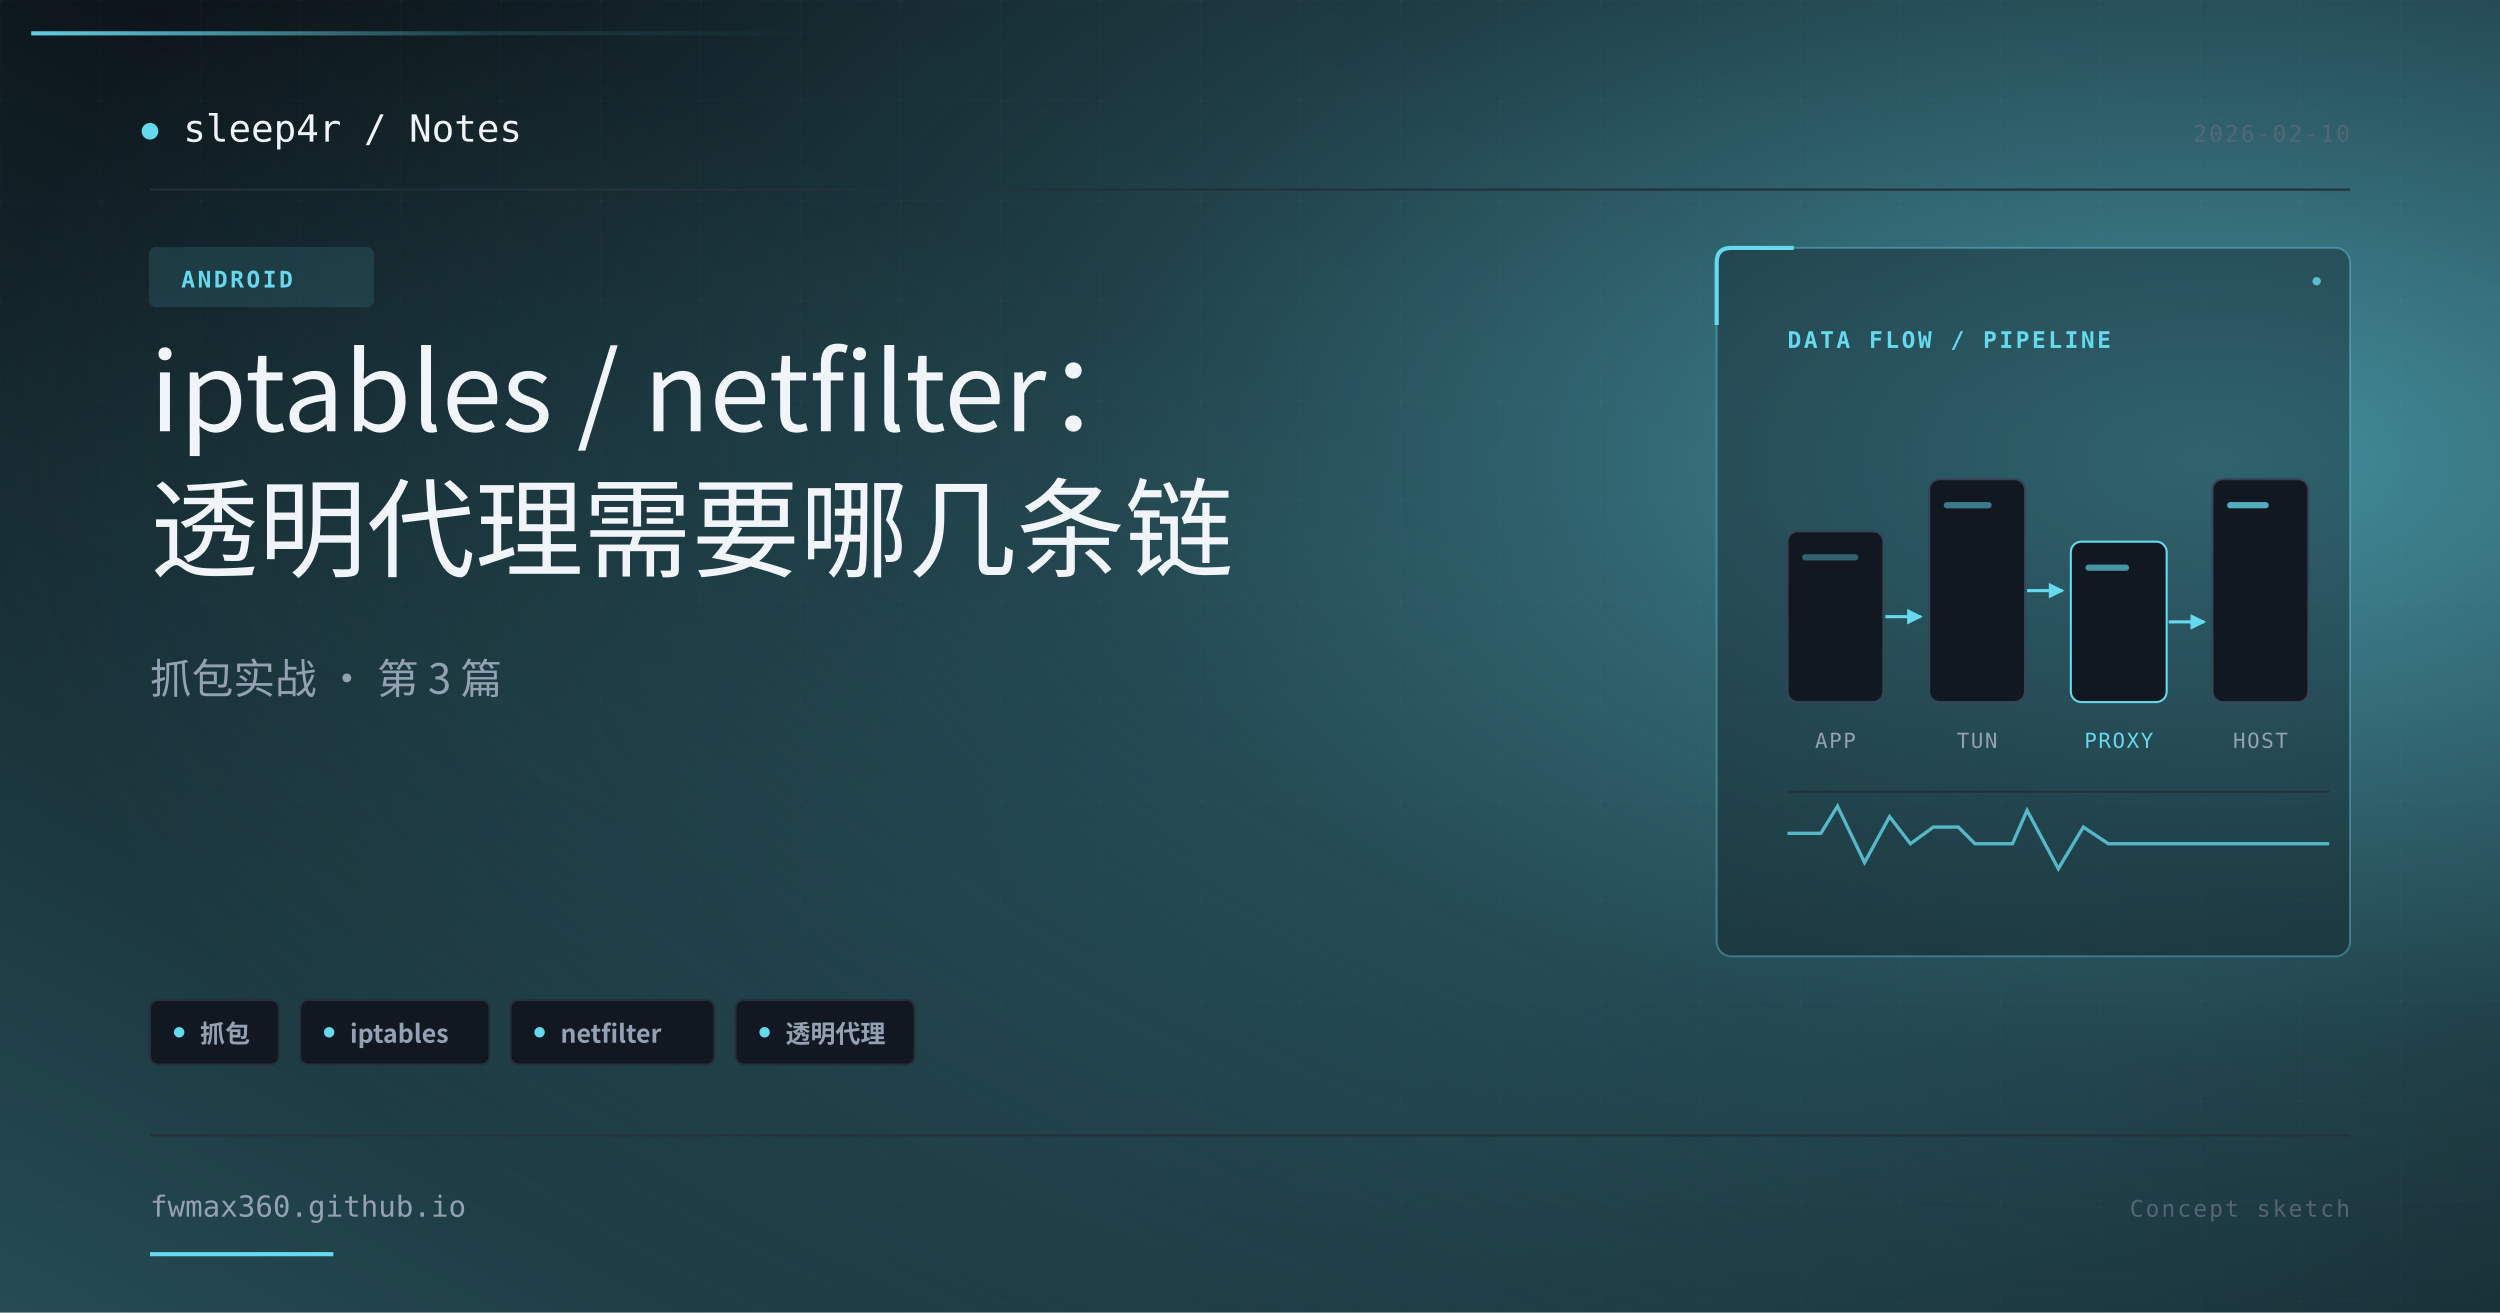
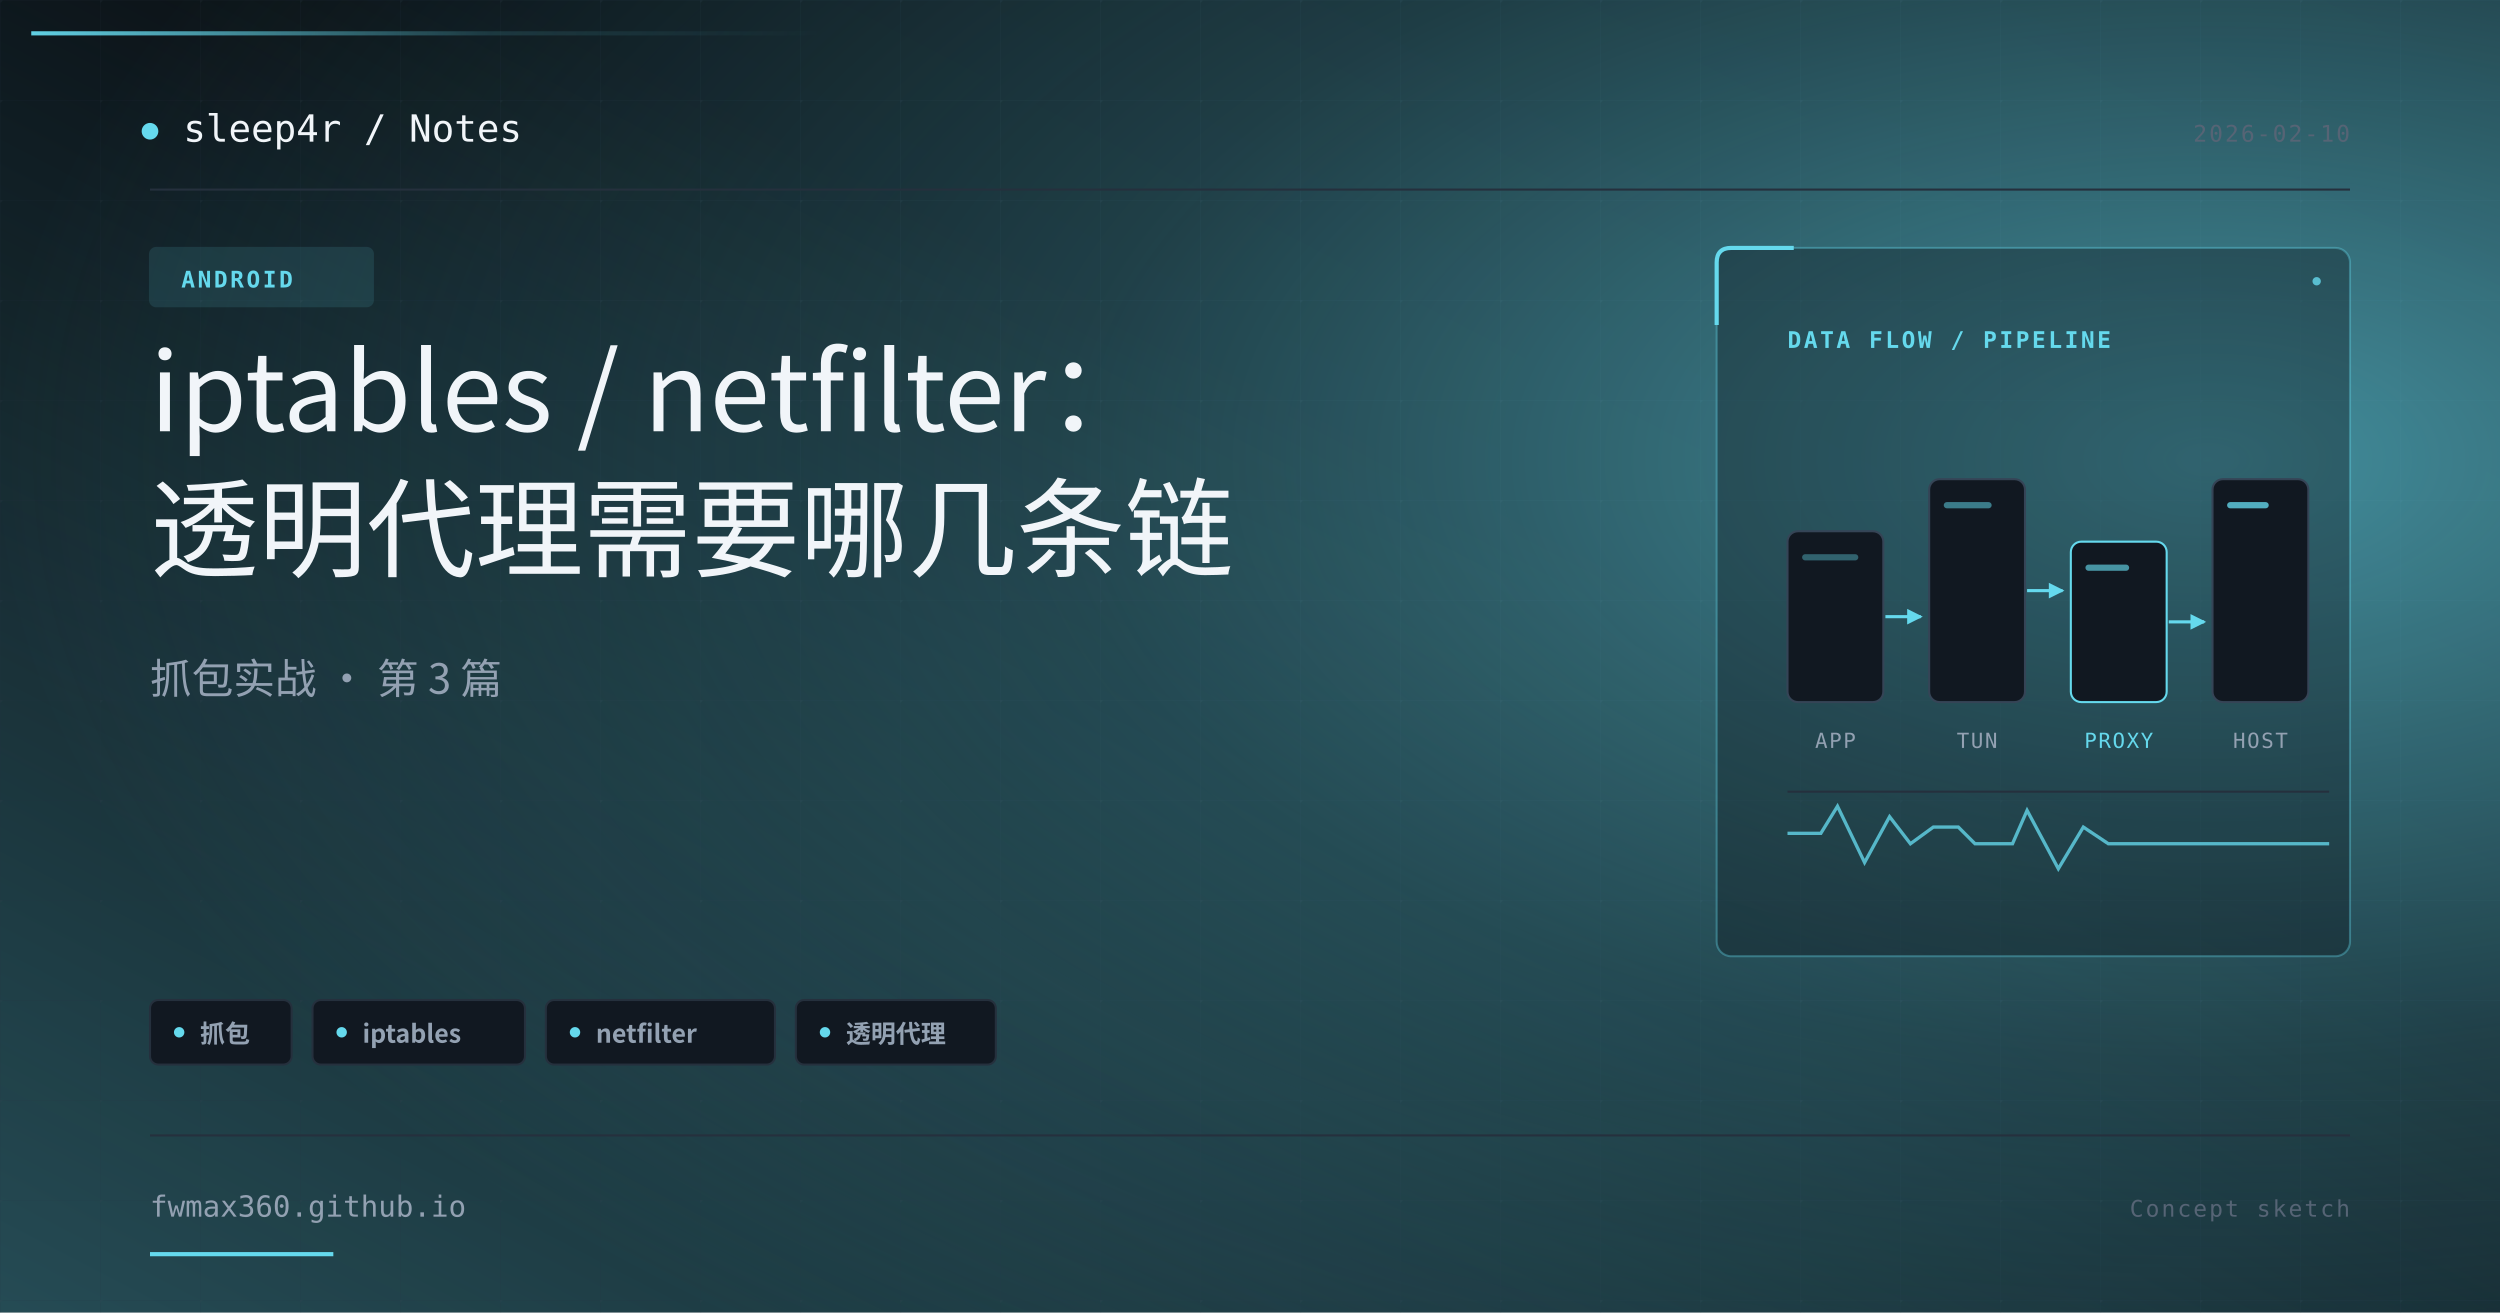
<svg xmlns="http://www.w3.org/2000/svg" width="1200" height="630" viewBox="0 0 1200 630" role="img" aria-labelledby="cover-title cover-desc">
  <defs>
    <pattern id="grid" width="48" height="48" patternUnits="userSpaceOnUse">
      <path d="M 48 0 L 0 0 0 48" fill="none" stroke="#25303d" stroke-width="1" opacity="0.42" />
      <circle cx="0" cy="0" r="1.25" fill="#354456" opacity="0.58" />
    </pattern>
    <radialGradient id="glow" cx="88%" cy="35%" r="88%">
      <stop offset="0" stop-color="#65d9ed" stop-opacity="0.64" />
      <stop offset="0.52" stop-color="#65d9ed" stop-opacity="0.24" />
      <stop offset="1" stop-color="#65d9ed" stop-opacity="0" />
    </radialGradient>
    <linearGradient id="wash" x1="0" y1="1" x2="1" y2="0">
      <stop offset="0" stop-color="#65d9ed" stop-opacity="0.32" />
      <stop offset="0.6" stop-color="#65d9ed" stop-opacity="0.025" />
      <stop offset="1" stop-color="#65d9ed" stop-opacity="0" />
    </linearGradient>
    <linearGradient id="rail" x1="0" y1="0" x2="1" y2="0">
      <stop offset="0" stop-color="#65d9ed" stop-opacity="0.95" />
      <stop offset="0.58" stop-color="#65d9ed" stop-opacity="0.14" />
      <stop offset="1" stop-color="#65d9ed" stop-opacity="0" />
    </linearGradient>
    <marker id="arrow" viewBox="0 0 8 8" refX="7" refY="4" markerWidth="5" markerHeight="5" orient="auto-start-reverse">
      <path d="M 0 0 L 8 4 L 0 8 z" fill="#65d9ed" />
    </marker>
    <style>
      .mono { font-family: 'JetBrains Mono', 'SFMono-Regular', Menlo, Consolas, monospace; }
      .sans { font-family: 'Helvetica Neue', 'PingFang SC', 'Hiragino Sans GB', 'Microsoft YaHei', 'Noto Sans CJK SC', sans-serif; }
      .micro { font-family: 'JetBrains Mono', 'SFMono-Regular', Menlo, Consolas, monospace; font-size: 10px; letter-spacing: .75px; }
      .chip { font-family: 'Helvetica Neue', 'PingFang SC', 'Hiragino Sans GB', 'Microsoft YaHei', 'Noto Sans CJK SC', sans-serif; font-size: 12px; font-weight: 600; }
      .diagram-label { font-family: 'JetBrains Mono', 'SFMono-Regular', Menlo, Consolas, monospace; font-size: 11px; font-weight: 700; letter-spacing: 1.2px; }
    </style>
  </defs>
  <rect width="1200" height="630" fill="#07090d" />
  <rect width="1200" height="630" fill="url(#wash)" />
  <rect width="1200" height="630" fill="url(#grid)" opacity="0.25" />
  <rect width="1200" height="630" fill="url(#glow)" />
  <rect x="15" y="15" width="380" height="2" fill="url(#rail)" />
  <circle cx="72" cy="63" r="4" fill="#65d9ed" />
  <text x="88" y="68" class="mono" font-size="18" font-weight="500" letter-spacing="0" fill="#f1f5f9">sleep4r / Notes</text>
  <text x="1128" y="68" class="mono" font-size="11" text-anchor="end" letter-spacing="1" fill="#566475">2026-02-10</text>
  <line x1="72" y1="91" x2="1128" y2="91" stroke="#25303d" />
  <rect x="72" y="119" width="107" height="28" rx="3" fill="#65d9ed" opacity="0.12" stroke="#65d9ed" />
  <text x="87" y="138" class="mono" font-size="11" font-weight="700" letter-spacing="1.2" fill="#65d9ed">ANDROID</text>
  <text class="sans" font-size="52" font-weight="400" letter-spacing="0" fill="#f1f5f9">
    <tspan x="72" y="207">iptables / netfilter：</tspan>
    <tspan x="72" y="273">透明代理需要哪几条链</tspan>
  </text>
  <text x="72" y="333" class="sans" font-size="20" font-weight="400" fill="#93a1b2">抓包实战 · 第 3 篇</text>
  <rect x="824" y="119" width="304" height="340" rx="7" fill="#0d1219" fill-opacity="0.35" stroke="#65d9ed" stroke-opacity="0.35" />
  <path d="M 824 156 V 126 Q 824 119 831 119 H 861" fill="none" stroke="#65d9ed" stroke-width="2" />
  <circle cx="1112" cy="135" r="2" fill="#65d9ed" opacity="0.8" />
  <text x="858" y="167" class="diagram-label" fill="#65d9ed">DATA FLOW / PIPELINE</text>
  <rect x="858" y="255" width="46" height="82" rx="5" fill="#111821" stroke="#354456" />
  <rect x="865" y="266" width="27" height="3" rx="1.5" fill="#65d9ed" opacity="0.38" />
  <text x="881" y="359" class="micro" text-anchor="middle" fill="#93a1b2">APP</text>
  <path d="M 905 296 H 922" stroke="#65d9ed" stroke-width="1.5" marker-end="url(#arrow)" />
  <rect x="926" y="230" width="46" height="107" rx="5" fill="#111821" stroke="#354456" />
  <rect x="933" y="241" width="23" height="3" rx="1.5" fill="#65d9ed" opacity="0.51" />
  <text x="949" y="359" class="micro" text-anchor="middle" fill="#93a1b2">TUN</text>
  <path d="M 973 283.5 H 990" stroke="#65d9ed" stroke-width="1.5" marker-end="url(#arrow)" />
  <rect x="994" y="260" width="46" height="77" rx="5" fill="#111821" stroke="#65d9ed" />
  <rect x="1001" y="271" width="21" height="3" rx="1.5" fill="#65d9ed" opacity="0.64" />
  <text x="1017" y="359" class="micro" text-anchor="middle" fill="#65d9ed">PROXY</text>
  <path d="M 1041 298.5 H 1058" stroke="#65d9ed" stroke-width="1.5" marker-end="url(#arrow)" />
  <rect x="1062" y="230" width="46" height="107" rx="5" fill="#111821" stroke="#354456" />
  <rect x="1069" y="241" width="20" height="3" rx="1.5" fill="#65d9ed" opacity="0.77" />
  <text x="1085" y="359" class="micro" text-anchor="middle" fill="#93a1b2">HOST</text>
  <line x1="858" y1="380" x2="1118" y2="380" stroke="#25303d" stroke-width="1" />
  <path d="M 858 400 l 16 0 8 -13 13 27 12 -22 10 13 11 -8 12 0 8 8 18 0 7 -16 15 28 12 -20 12 8 h 106" fill="none" stroke="#65d9ed" stroke-width="1.6" opacity="0.78" />
-   <rect x="72" y="480" width="62" height="31" rx="4" fill="#111821" stroke="#25303d" />
+   <rect x="72" y="480" width="68" height="31" rx="4" fill="#111821" stroke="#25303d" />
  <circle cx="86" cy="495.5" r="2.5" fill="#65d9ed" />
  <text x="96" y="500.5" class="chip" fill="#93a1b2">抓包</text>
-   <rect x="144" y="480" width="91" height="31" rx="4" fill="#111821" stroke="#25303d" />
-   <circle cx="158" cy="495.5" r="2.5" fill="#65d9ed" />
-   <text x="168" y="500.5" class="chip" fill="#93a1b2">iptables</text>
-   <rect x="245" y="480" width="98" height="31" rx="4" fill="#111821" stroke="#25303d" />
-   <circle cx="259" cy="495.5" r="2.5" fill="#65d9ed" />
-   <text x="269" y="500.5" class="chip" fill="#93a1b2">netfilter</text>
-   <rect x="353" y="480" width="86" height="31" rx="4" fill="#111821" stroke="#25303d" />
-   <circle cx="367" cy="495.5" r="2.5" fill="#65d9ed" />
-   <text x="377" y="500.5" class="chip" fill="#93a1b2">透明代理</text>
+   <rect x="150" y="480" width="102" height="31" rx="4" fill="#111821" stroke="#25303d" />
+   <circle cx="164" cy="495.5" r="2.5" fill="#65d9ed" />
+   <text x="174" y="500.5" class="chip" fill="#93a1b2">iptables</text>
+   <rect x="262" y="480" width="110" height="31" rx="4" fill="#111821" stroke="#25303d" />
+   <circle cx="276" cy="495.5" r="2.5" fill="#65d9ed" />
+   <text x="286" y="500.5" class="chip" fill="#93a1b2">netfilter</text>
+   <rect x="382" y="480" width="96" height="31" rx="4" fill="#111821" stroke="#25303d" />
+   <circle cx="396" cy="495.5" r="2.5" fill="#65d9ed" />
+   <text x="406" y="500.5" class="chip" fill="#93a1b2">透明代理</text>
  <line x1="72" y1="545" x2="1128" y2="545" stroke="#25303d" />
  <text x="72" y="584" class="mono" font-size="14" font-weight="400" letter-spacing="0" fill="#93a1b2">fwmax360.github.io</text>
  <text x="1128" y="584" class="mono" font-size="11" text-anchor="end" letter-spacing="1" fill="#566475">Concept sketch</text>
  <rect x="72" y="601" width="88" height="2" fill="#65d9ed" />
</svg>
